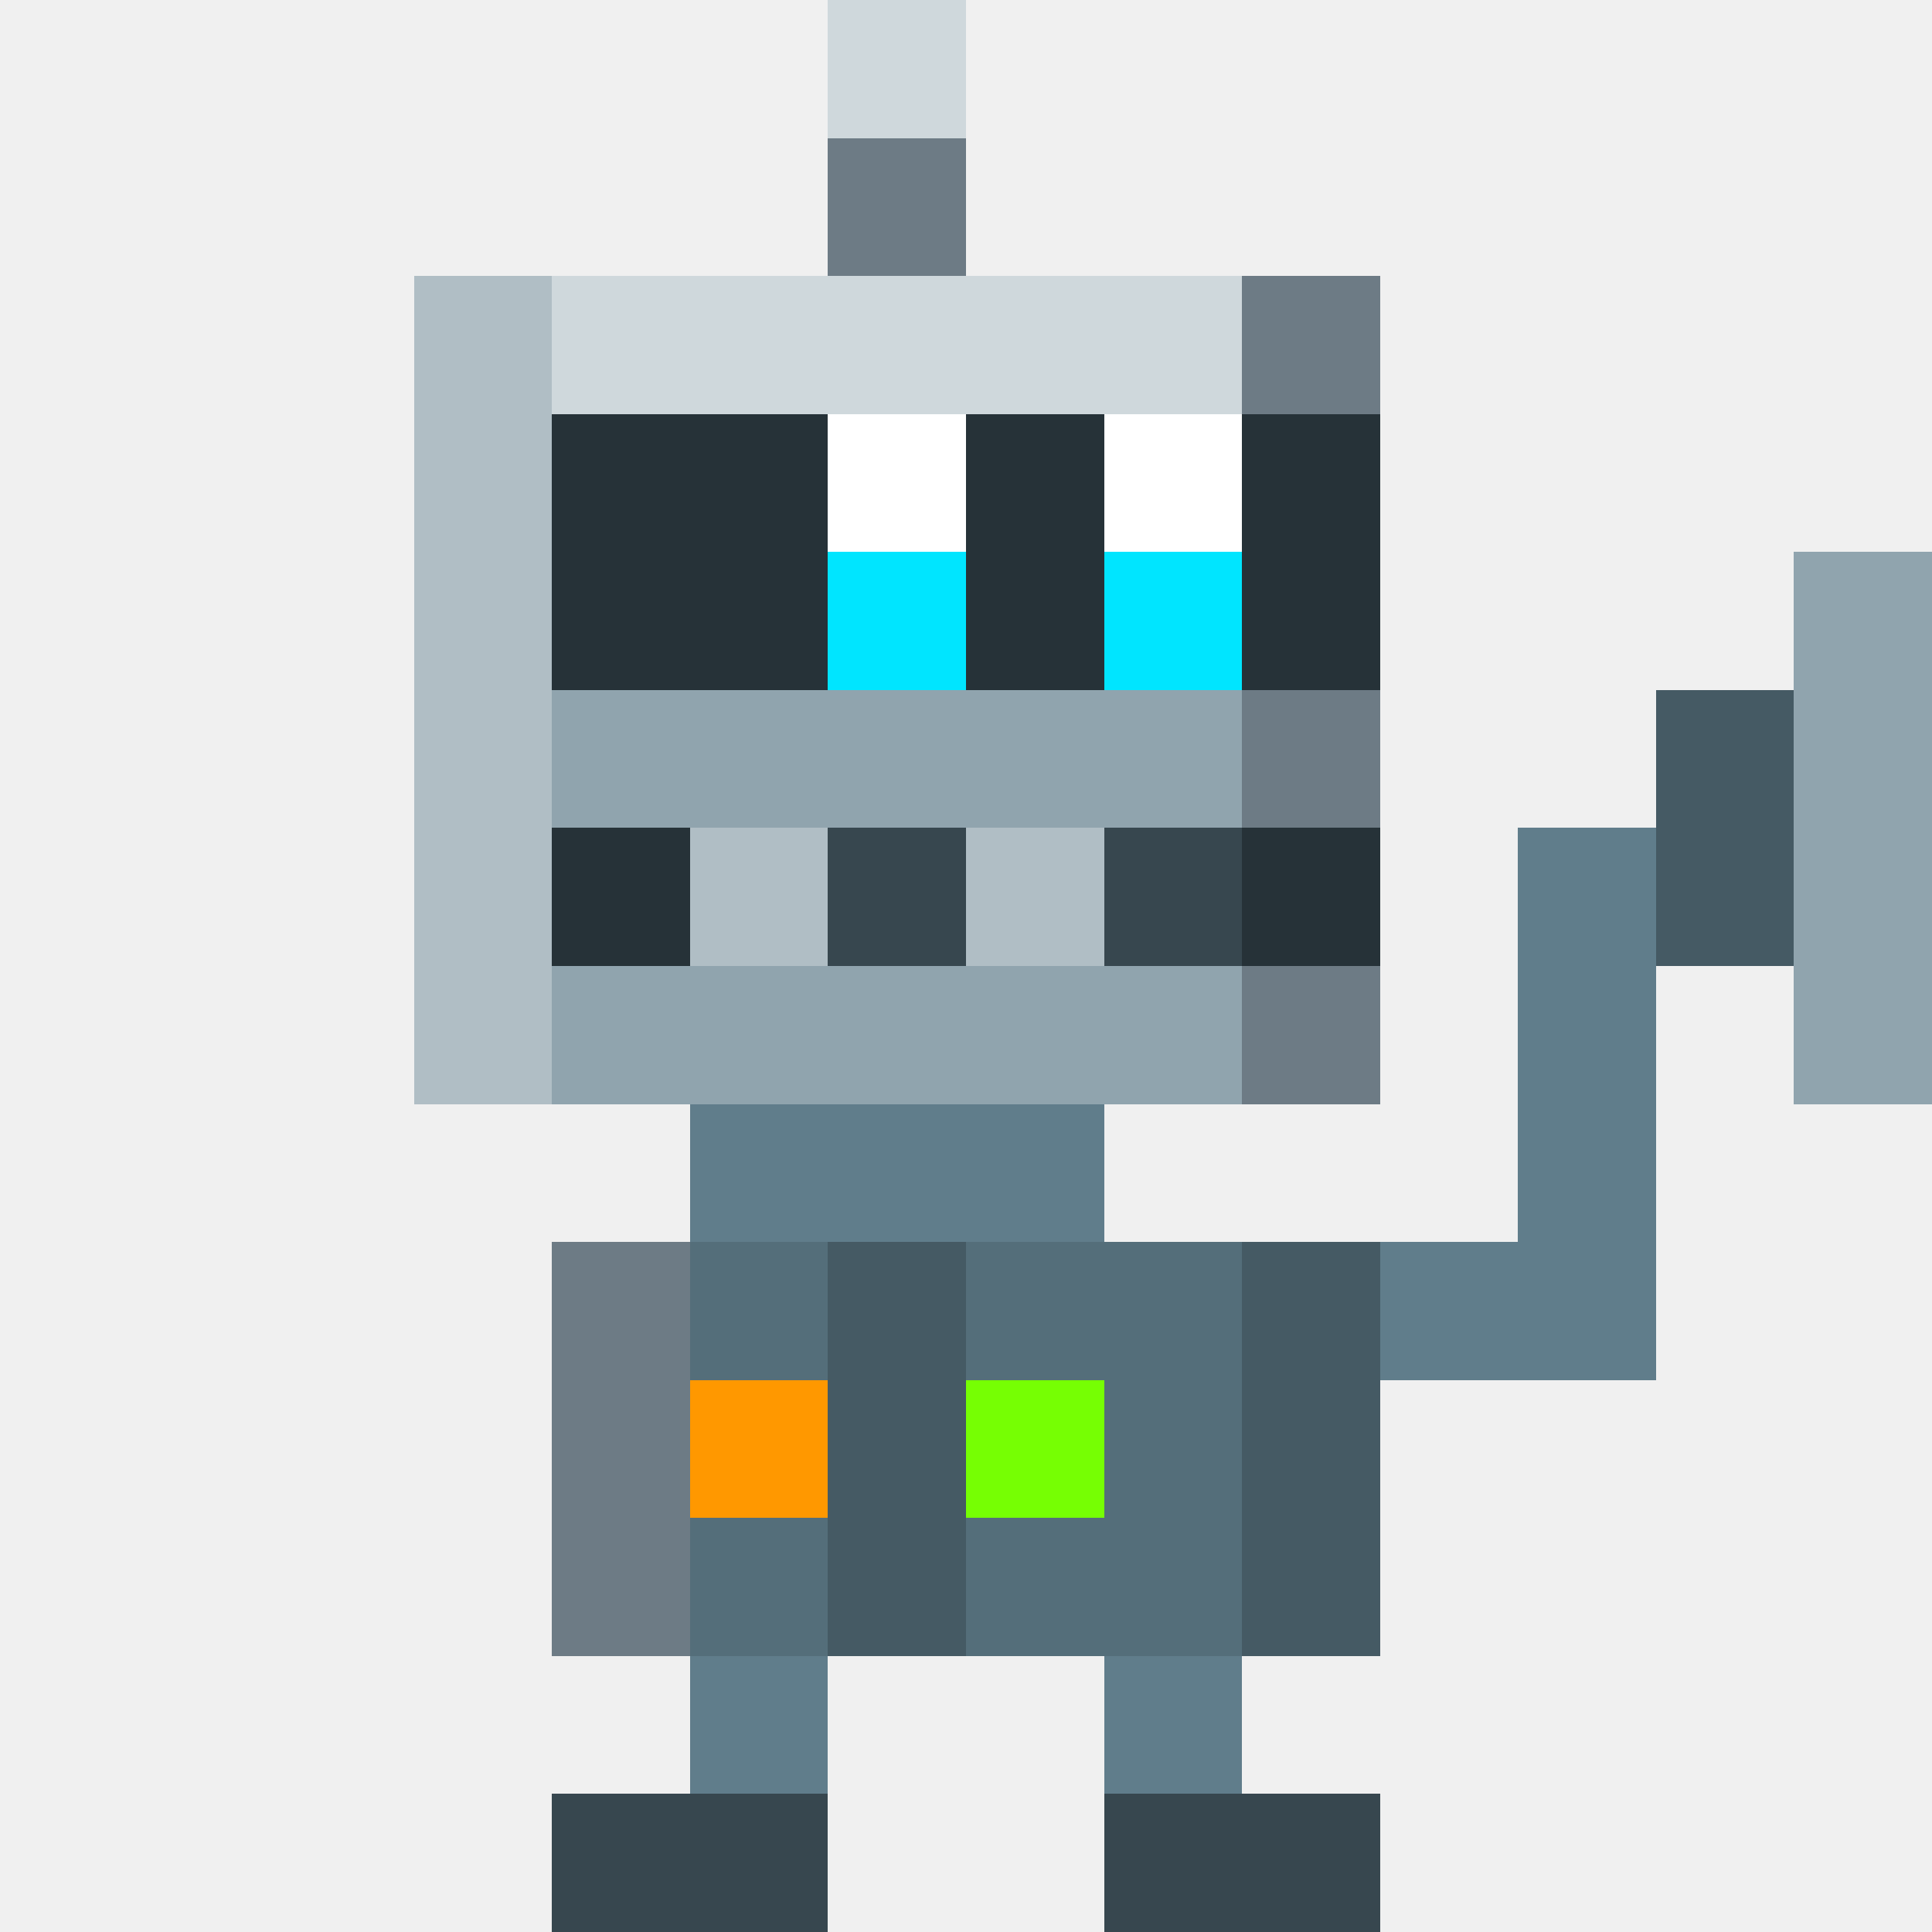
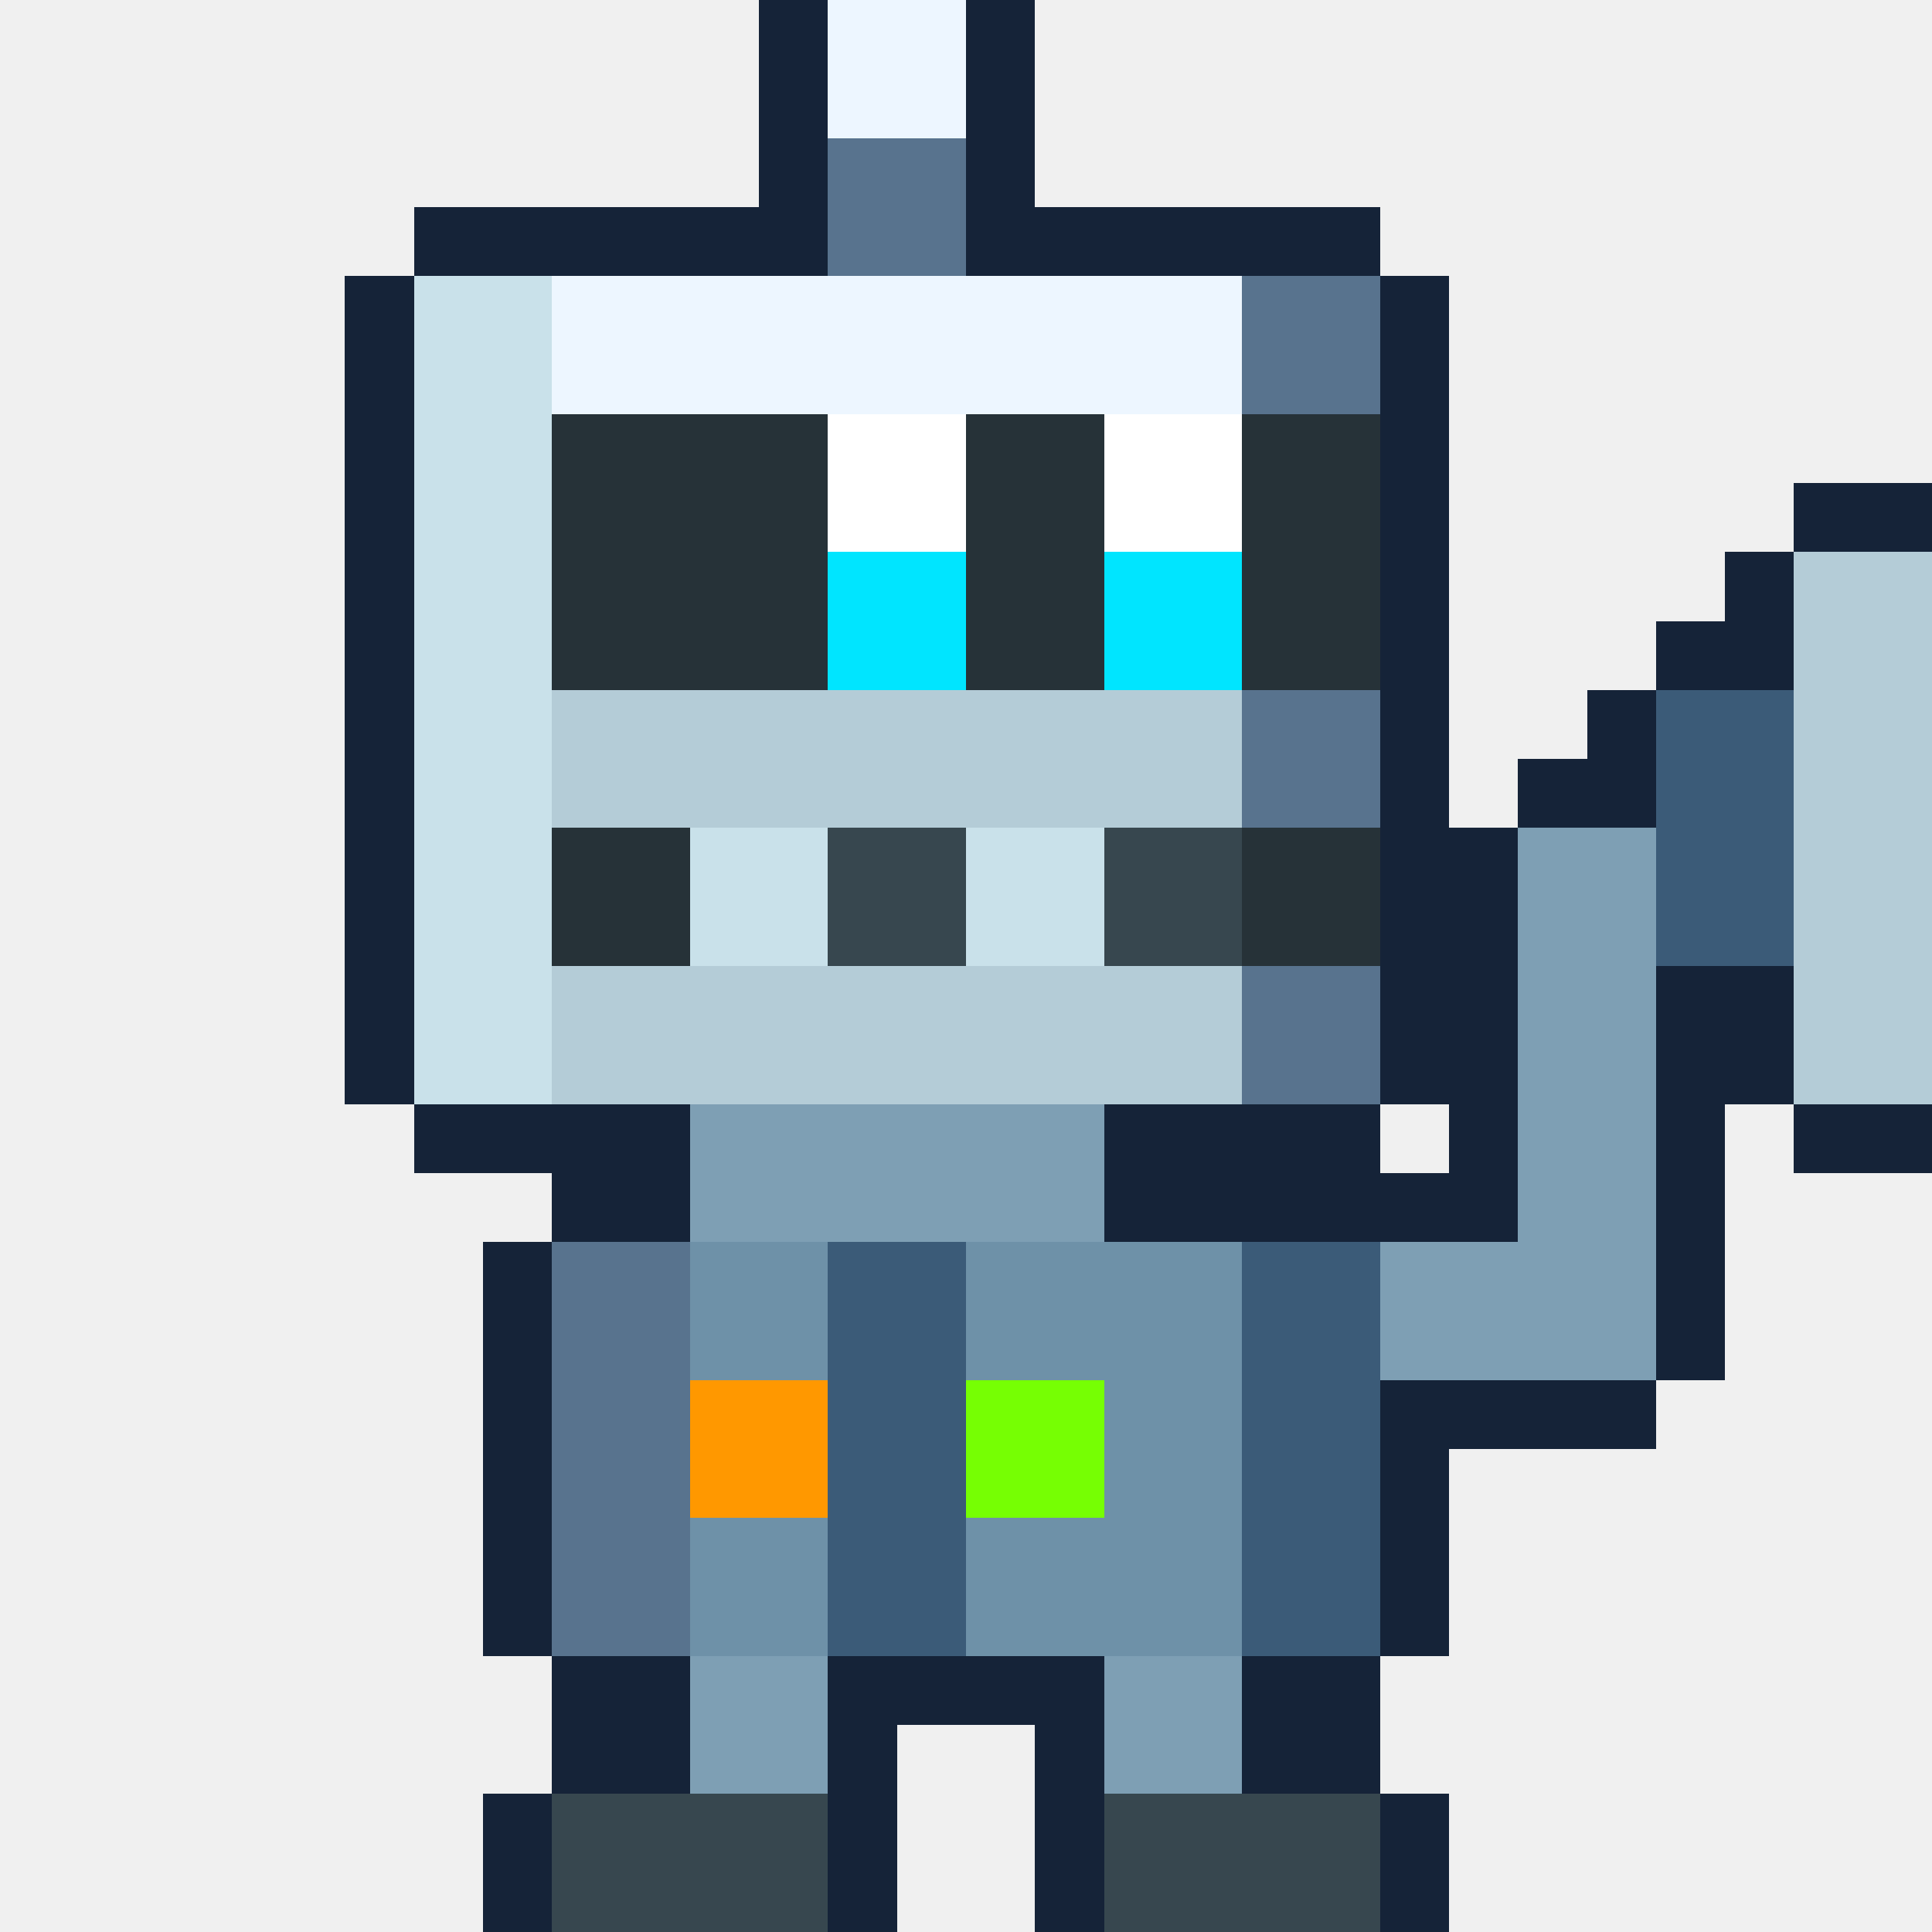
<svg xmlns="http://www.w3.org/2000/svg" viewBox="1 1 14 14" width="40" height="40" shape-rendering="crispEdges">
+   <path fill="#152338" d="M7 0.5h1v.5H7zM6.5 1h2v.5H6.5zM6.5 1.5h2v.5H6.5zM6.5 2h2v.5H6.5zM4 2.5h7v.5H4zM3.5 3h8v.5H3.5zM3.5 3.5h8v.5H3.5zM3.5 4h8v.5H3.5zM3.5 4.5h8v.5H3.5zM14 4.5h1v.5H14zM3.5 5h8v.5H3.5zM13.5 5h2v.5H13.5zM3.5 5.5h8v.5H3.5zM13 5.5h2.5v.5H13zM3.5 6h8v.5H3.5zM12.5 6h3v.5H12.5zM3.5 6.5h8v.5H3.5zM12 6.5h3.5v.5H12zM3.5 7h12v.5H3.5zM3.5 7.5h12v.5H3.5zM3.5 8h12v.5H3.5zM3.5 8.5h12v.5H3.5zM4 9h7v.5H4zM11.5 9h2v.5H11.5zM14 9h1v.5H14zM5 9.5h8.5v.5H5zM4.5 10h9v.5H4.5zM4.5 10.5h9v.5H4.5zM4.5 11h8.5v.5H4.5zM4.5 11.5h7v.5H4.5zM4.5 12h7v.5H4.5zM4.5 12.5h7v.5H4.5zM5 13h6v.5H5zM5 13.5h2.5v.5H5zM8.5 13.5h2.5v.5H8.5zM4.5 14h3v.5H4.5zM8.5 14h3v.5H8.5zM4.5 14.5h3v.5H4.5zM8.5 14.5h3v.5H8.5zM5 15h2v.5H5zM9 15h2v.5H9z" />
  <rect x="7" y="1" width="1" height="2" fill="#9aa7b0" />
-   <rect x="7" y="2" width="1" height="1" fill="#6d7b85" />
-   <rect x="7" y="1" width="1" height="1" fill="#cfd8dc" />
-   <g fill="#90a4ae">
+   <rect x="7" y="2" width="1" height="1" fill="#58738e" />
+   <rect x="7" y="1" width="1" height="1" fill="#edf6ff" />
+   <g fill="#b4ccd7">
    <rect x="4" y="3" width="7" height="6" />
  </g>
-   <rect x="4" y="3" width="7" height="1" fill="#cfd8dc" />
-   <rect x="4" y="3" width="1" height="6" fill="#b0bec5" />
-   <rect x="10" y="3" width="1" height="6" fill="#6d7b85" />
+   <rect x="4" y="3" width="7" height="1" fill="#edf6ff" />
+   <rect x="4" y="3" width="1" height="6" fill="#c9e1ea" />
+   <rect x="10" y="3" width="1" height="6" fill="#58738e" />
  <g fill="#263238">
    <rect x="5" y="4" width="6" height="2" />
  </g>
  <rect x="7" y="4" width="1" height="1" fill="#fff" />
  <rect x="9" y="4" width="1" height="1" fill="#fff" />
  <rect x="7" y="5" width="1" height="1" fill="#00e5ff" />
  <rect x="9" y="5" width="1" height="1" fill="#00e5ff" />
  <g fill="#37474f">
    <rect x="5" y="7" width="6" height="1" />
  </g>
  <rect x="5" y="7" width="1" height="1" fill="#263238" />
  <rect x="10" y="7" width="1" height="1" fill="#263238" />
-   <rect x="6" y="7" width="1" height="1" fill="#b0bec5" />
-   <rect x="8" y="7" width="1" height="1" fill="#b0bec5" />
-   <rect x="6" y="9" width="3" height="1" fill="#607d8b" />
-   <g fill="#546e7a">
+   <rect x="6" y="7" width="1" height="1" fill="#c9e1ea" />
+   <rect x="8" y="7" width="1" height="1" fill="#c9e1ea" />
+   <rect x="6" y="9" width="3" height="1" fill="#7e9fb4" />
+   <g fill="#6e91a8">
    <rect x="5" y="10" width="6" height="3" />
  </g>
-   <rect x="5" y="10" width="1" height="3" fill="#6d7b85" />
-   <rect x="10" y="10" width="1" height="3" fill="#455a64" />
-   <rect x="7" y="10" width="1" height="3" fill="#455a64" />
+   <rect x="5" y="10" width="1" height="3" fill="#58738e" />
+   <rect x="10" y="10" width="1" height="3" fill="#3b5b78" />
+   <rect x="7" y="10" width="1" height="3" fill="#3b5b78" />
  <rect x="6" y="11" width="1" height="1" fill="#ff9800" />
  <rect x="8" y="11" width="1" height="1" fill="#76ff03" />
-   <g fill="#607d8b">
+   <g fill="#7e9fb4">
    <rect x="6" y="13" width="1" height="1" />
    <rect x="9" y="13" width="1" height="1" />
  </g>
  <g fill="#37474f">
    <rect x="5" y="14" width="2" height="1" />
    <rect x="9" y="14" width="2" height="1" />
  </g>
-   <g fill="#607d8b">
+   <g fill="#7e9fb4">
    <rect x="11" y="10" width="2" height="1" />
    <rect x="12" y="8" width="1" height="2" />
    <rect x="12" y="7" width="2" height="1" />
  </g>
-   <g fill="#90a4ae">
+   <g fill="#b4ccd7">
    <rect x="14" y="5" width="1" height="2" />
    <rect x="14" y="7" width="1" height="2" />
  </g>
-   <rect x="13" y="6" width="1" height="2" fill="#455a64" />
+   <rect x="13" y="6" width="1" height="2" fill="#3b5b78" />
</svg>
